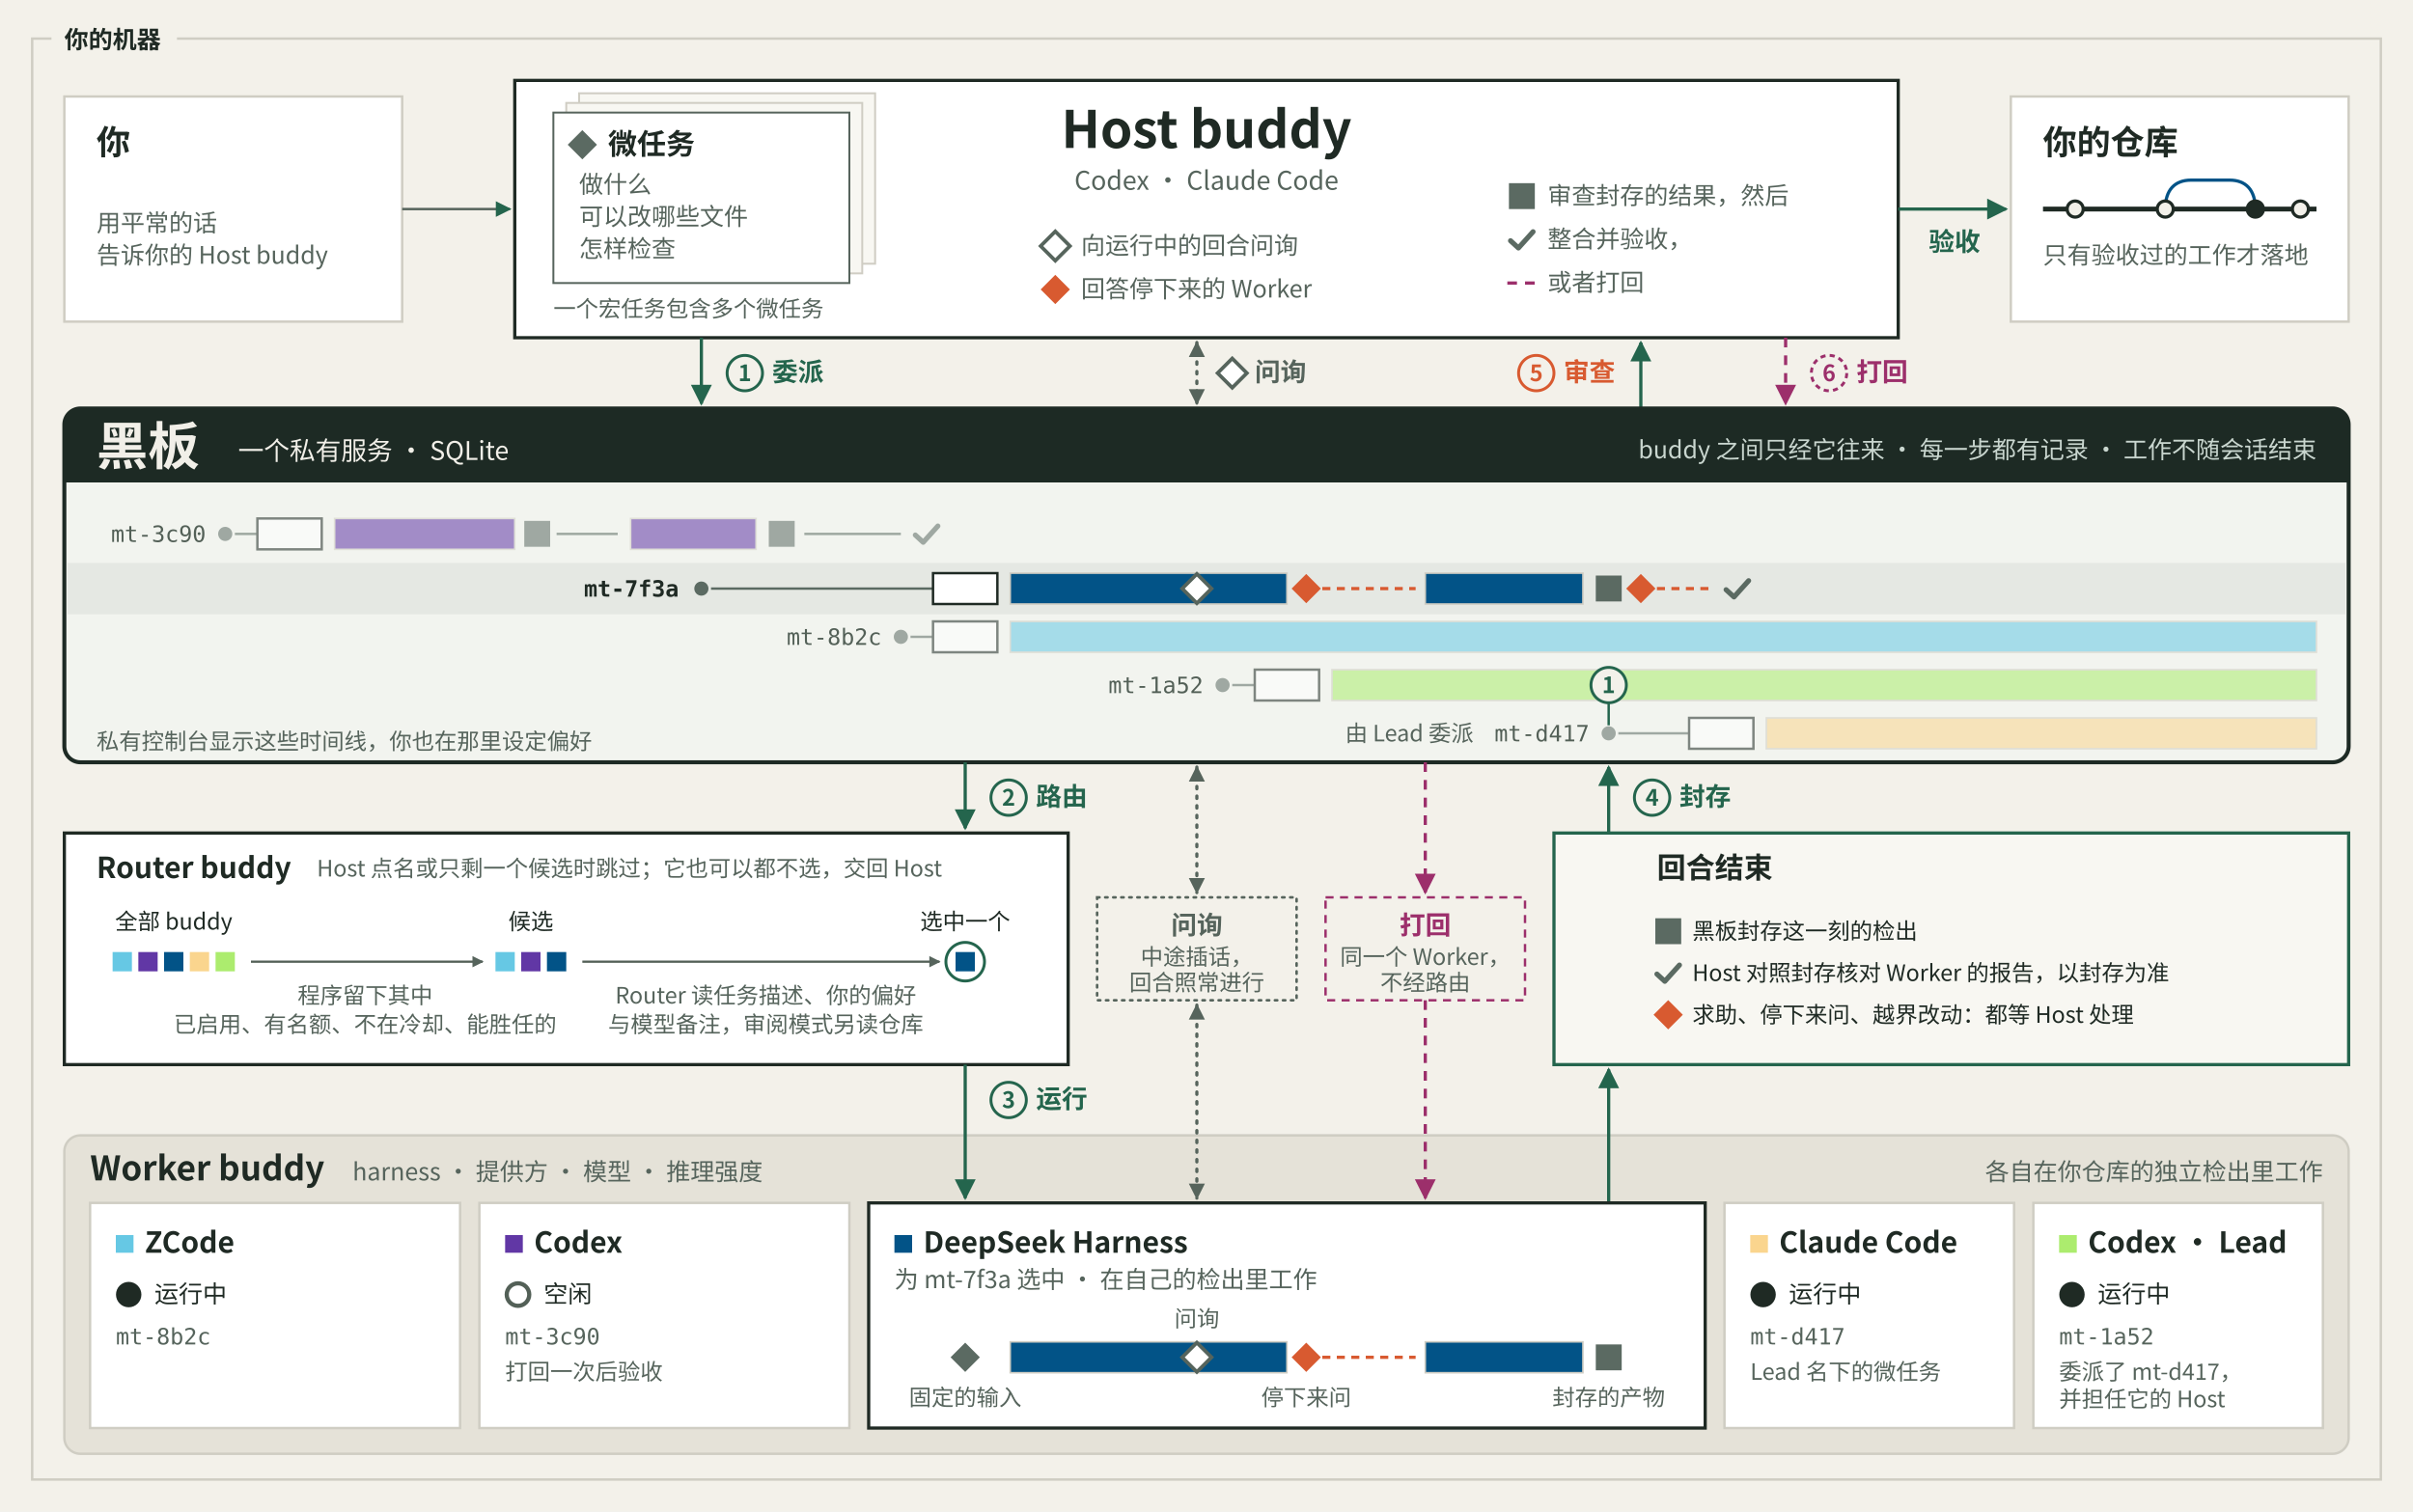
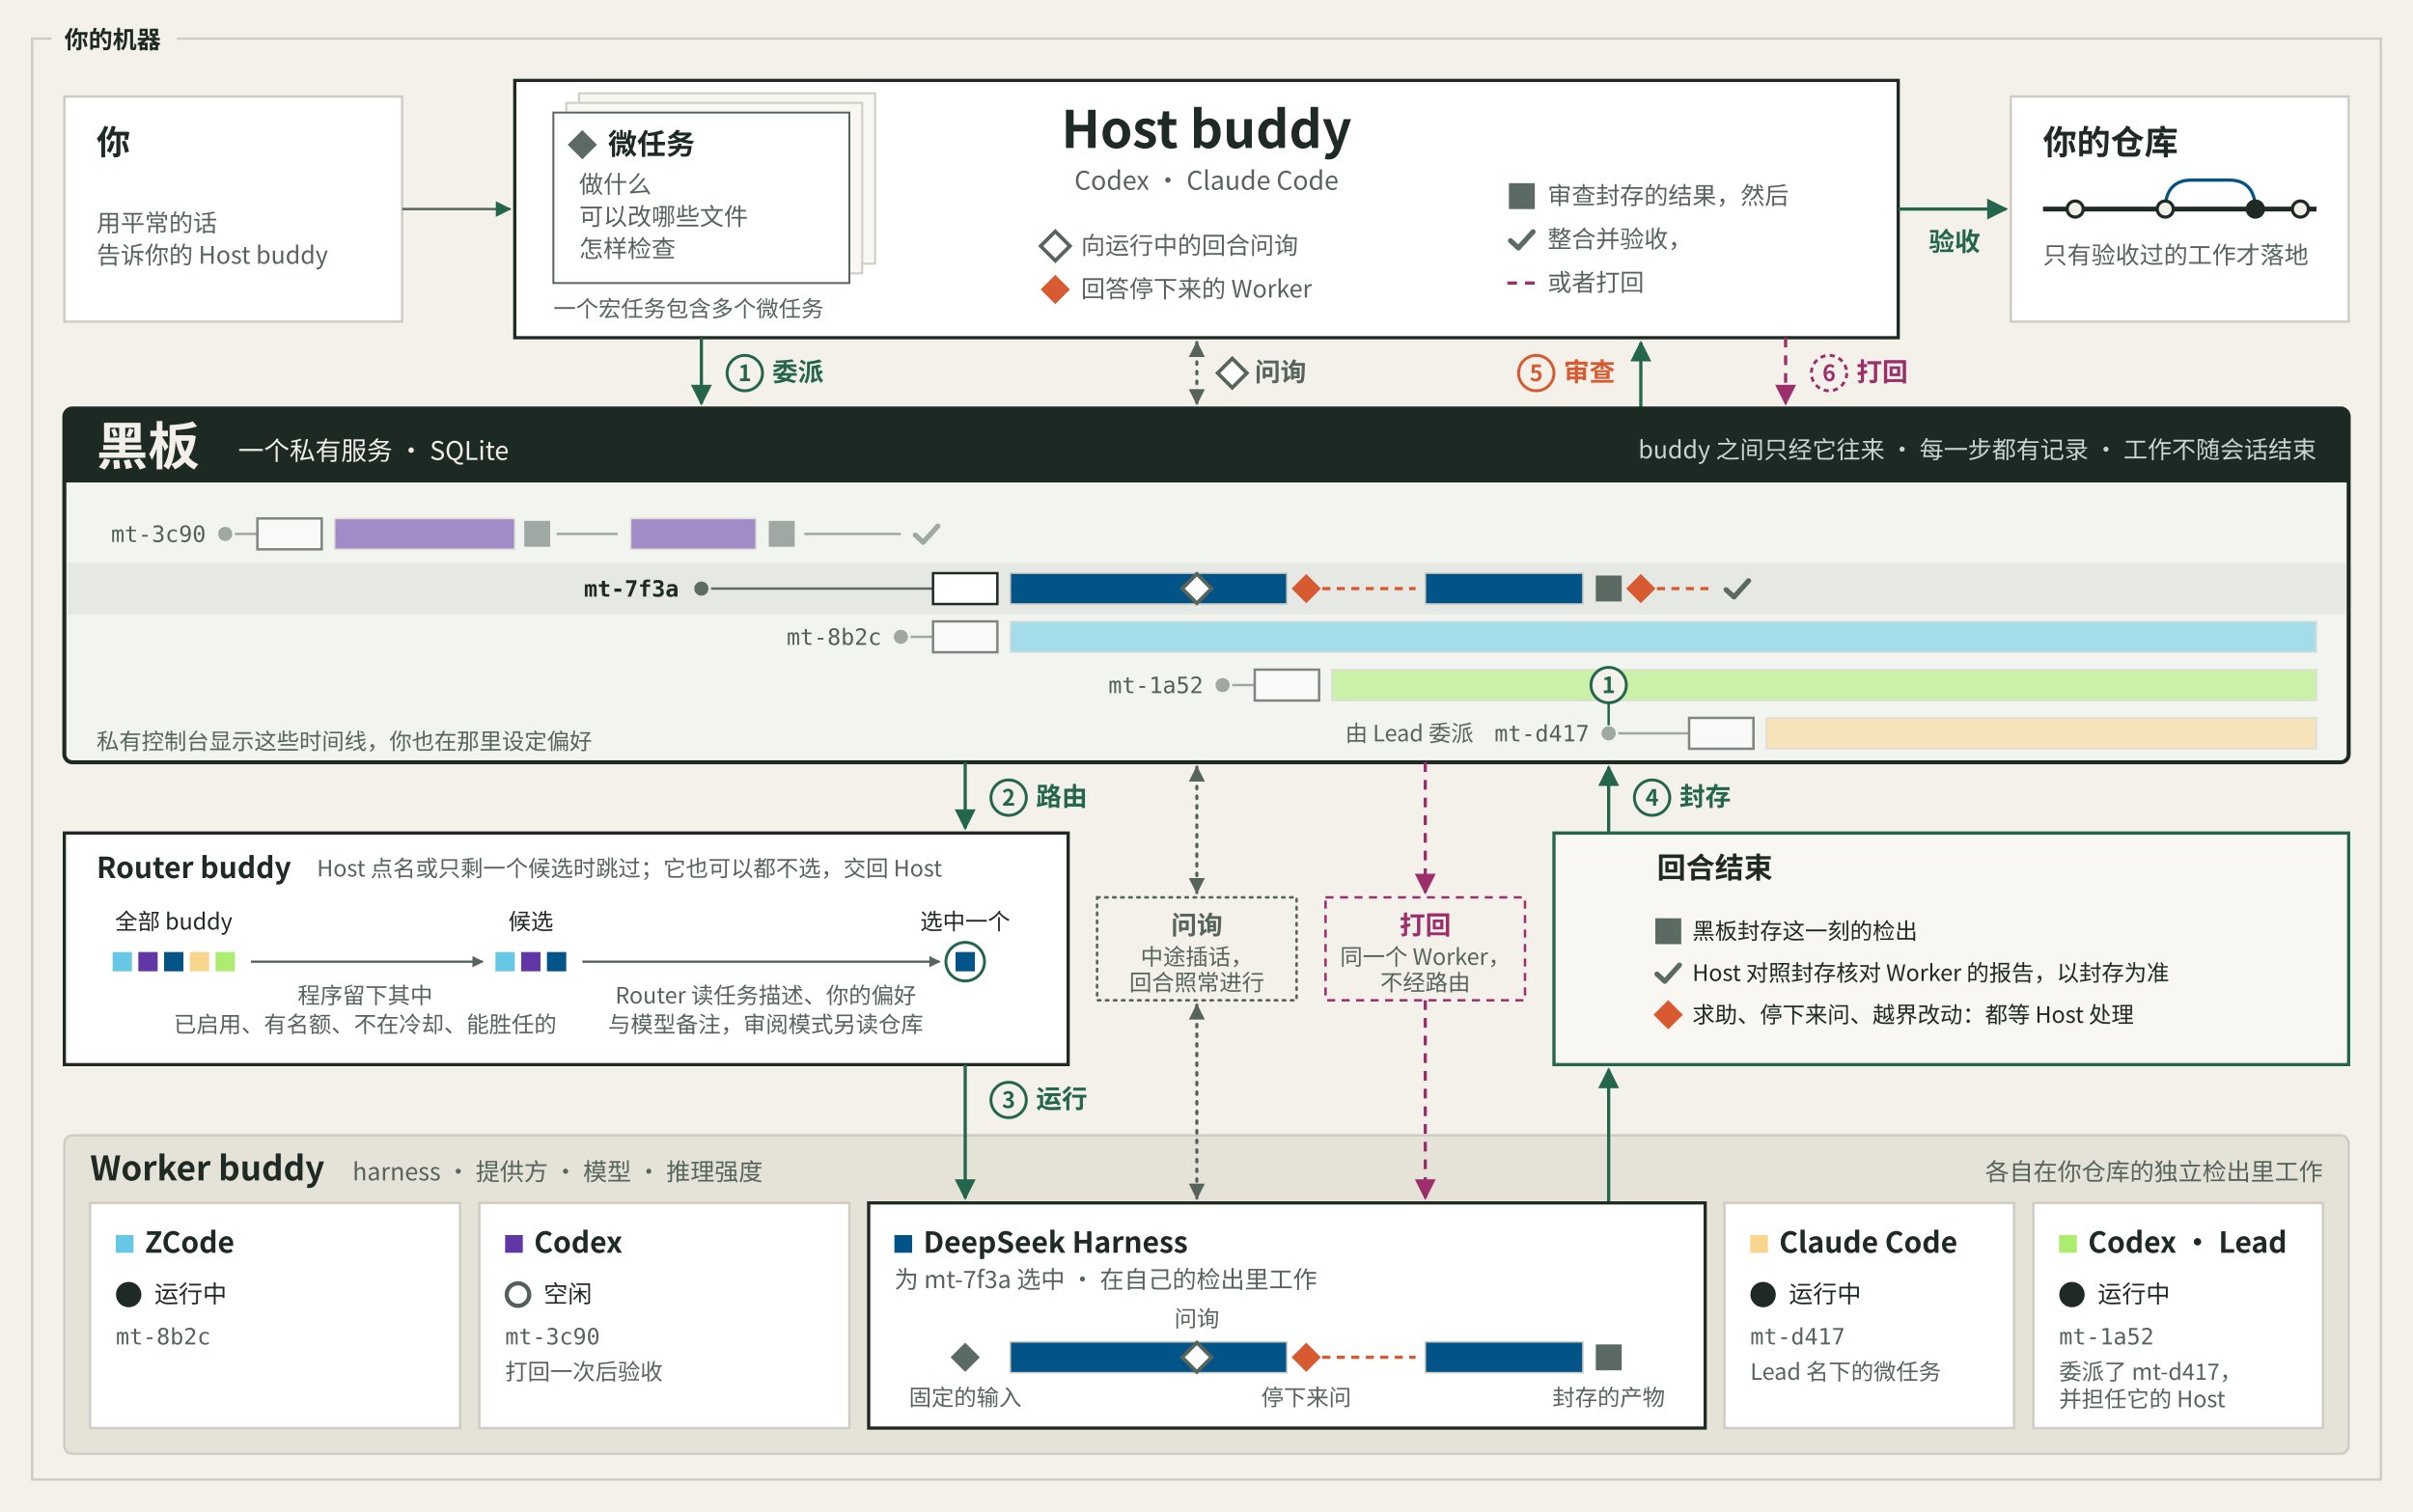
<svg xmlns="http://www.w3.org/2000/svg" viewBox="0 0 1500 940" width="1500" height="940" role="img" aria-label="hey-my-buddy 怎样工作">
  <defs>
    <marker id="tip" viewBox="0 0 10 10" refX="9" refY="5" markerWidth="6.5" markerHeight="6.5" orient="auto-start-reverse">
      <path d="M0 0 L10 5 L0 10 Z" fill="#24654d" />
    </marker>
    <marker id="tip-send" viewBox="0 0 10 10" refX="9" refY="5" markerWidth="6.5" markerHeight="6.5" orient="auto-start-reverse">
      <path d="M0 0 L10 5 L0 10 Z" fill="#9c2f6b" />
    </marker>
    <marker id="tip-ask" viewBox="0 0 10 10" refX="9" refY="5" markerWidth="5" markerHeight="5" orient="auto-start-reverse">
      <path d="M0 0 L10 5 L0 10 Z" fill="#56645c" />
    </marker>
  </defs>
  <rect x="0" y="0" width="1500" height="940" fill="#f3f1ea" stroke="none" stroke-width="1" />
  <g transform="translate(0,-24)">
    <rect x="20" y="48" width="1460" height="896" fill="none" stroke="#cfcdc3" stroke-width="1.5" />
    <rect x="32" y="40" width="78" height="16" fill="#f3f1ea" stroke="none" stroke-width="1" />
    <text x="40" y="54" font-family="-apple-system, BlinkMacSystemFont, 'Segoe UI', 'PingFang SC', 'Hiragino Sans GB', 'Noto Sans CJK SC', 'Microsoft YaHei', 'Noto Sans', Helvetica, Arial, sans-serif" font-size="15" font-weight="650" fill="#1f2a24" text-anchor="start">你的机器</text>
    <rect x="40" y="84" width="210" height="140" fill="#ffffff" stroke="#cfcdc3" stroke-width="1.5" />
    <text x="60" y="120" font-family="-apple-system, BlinkMacSystemFont, 'Segoe UI', 'PingFang SC', 'Hiragino Sans GB', 'Noto Sans CJK SC', 'Microsoft YaHei', 'Noto Sans', Helvetica, Arial, sans-serif" font-size="21" font-weight="700" fill="#1f2a24" text-anchor="start">你</text>
    <text x="60" y="168" font-family="-apple-system, BlinkMacSystemFont, 'Segoe UI', 'PingFang SC', 'Hiragino Sans GB', 'Noto Sans CJK SC', 'Microsoft YaHei', 'Noto Sans', Helvetica, Arial, sans-serif" font-size="15" font-weight="400" fill="#56645c" text-anchor="start">用平常的话</text>
    <text x="60" y="188" font-family="-apple-system, BlinkMacSystemFont, 'Segoe UI', 'PingFang SC', 'Hiragino Sans GB', 'Noto Sans CJK SC', 'Microsoft YaHei', 'Noto Sans', Helvetica, Arial, sans-serif" font-size="15" font-weight="400" fill="#56645c" text-anchor="start">告诉你的 Host buddy</text>
    <path d="M250 154 L317 154" fill="none" stroke="#56645c" stroke-width="1.5" marker-end="url(#tip)" />
    <rect x="320" y="74" width="860" height="160" fill="#ffffff" stroke="#1f2a24" stroke-width="2" />
    <rect x="360" y="82" width="184" height="106" fill="#f8f7f2" stroke="#cfcdc3" stroke-width="1.2" />
    <rect x="352" y="88" width="184" height="106" fill="#f8f7f2" stroke="#cfcdc3" stroke-width="1.2" />
    <rect x="344" y="94" width="184" height="106" fill="#ffffff" stroke="#56645c" stroke-width="1.2" />
    <path d="M362 104.9 L371.1 114 L362 123.1 L352.9 114 Z" fill="#5b6a62" />
    <text x="378" y="120" font-family="-apple-system, BlinkMacSystemFont, 'Segoe UI', 'PingFang SC', 'Hiragino Sans GB', 'Noto Sans CJK SC', 'Microsoft YaHei', 'Noto Sans', Helvetica, Arial, sans-serif" font-size="18" font-weight="650" fill="#1f2a24" text-anchor="start">微任务</text>
    <text x="360" y="144" font-family="-apple-system, BlinkMacSystemFont, 'Segoe UI', 'PingFang SC', 'Hiragino Sans GB', 'Noto Sans CJK SC', 'Microsoft YaHei', 'Noto Sans', Helvetica, Arial, sans-serif" font-size="15" font-weight="400" fill="#56645c" text-anchor="start">做什么</text>
    <text x="360" y="164" font-family="-apple-system, BlinkMacSystemFont, 'Segoe UI', 'PingFang SC', 'Hiragino Sans GB', 'Noto Sans CJK SC', 'Microsoft YaHei', 'Noto Sans', Helvetica, Arial, sans-serif" font-size="15" font-weight="400" fill="#56645c" text-anchor="start">可以改哪些文件</text>
    <text x="360" y="184" font-family="-apple-system, BlinkMacSystemFont, 'Segoe UI', 'PingFang SC', 'Hiragino Sans GB', 'Noto Sans CJK SC', 'Microsoft YaHei', 'Noto Sans', Helvetica, Arial, sans-serif" font-size="15" font-weight="400" fill="#56645c" text-anchor="start">怎样检查</text>
    <text x="344" y="221" font-family="-apple-system, BlinkMacSystemFont, 'Segoe UI', 'PingFang SC', 'Hiragino Sans GB', 'Noto Sans CJK SC', 'Microsoft YaHei', 'Noto Sans', Helvetica, Arial, sans-serif" font-size="14" font-weight="400" fill="#56645c" text-anchor="start">一个宏任务包含多个微任务</text>
    <text x="750.0" y="116" font-family="-apple-system, BlinkMacSystemFont, 'Segoe UI', 'PingFang SC', 'Hiragino Sans GB', 'Noto Sans CJK SC', 'Microsoft YaHei', 'Noto Sans', Helvetica, Arial, sans-serif" font-size="32" font-weight="700" fill="#1f2a24" text-anchor="middle">Host buddy</text>
    <text x="750.0" y="142" font-family="-apple-system, BlinkMacSystemFont, 'Segoe UI', 'PingFang SC', 'Hiragino Sans GB', 'Noto Sans CJK SC', 'Microsoft YaHei', 'Noto Sans', Helvetica, Arial, sans-serif" font-size="16" font-weight="400" fill="#56645c" text-anchor="middle">Codex · Claude Code</text>
    <path d="M656 167.9 L665.1 177 L656 186.1 L646.9 177 Z" fill="#ffffff" stroke="#56645c" stroke-width="2.27" />
    <text x="672" y="182" font-family="-apple-system, BlinkMacSystemFont, 'Segoe UI', 'PingFang SC', 'Hiragino Sans GB', 'Noto Sans CJK SC', 'Microsoft YaHei', 'Noto Sans', Helvetica, Arial, sans-serif" font-size="15" font-weight="400" fill="#56645c" text-anchor="start">向运行中的回合问询</text>
    <path d="M656 194.9 L665.1 204 L656 213.1 L646.9 204 Z" fill="#d85a30" />
    <text x="672" y="209" font-family="-apple-system, BlinkMacSystemFont, 'Segoe UI', 'PingFang SC', 'Hiragino Sans GB', 'Noto Sans CJK SC', 'Microsoft YaHei', 'Noto Sans', Helvetica, Arial, sans-serif" font-size="15" font-weight="400" fill="#56645c" text-anchor="start">回答停下来的 Worker</text>
    <rect x="938.0" y="137.9" width="16.1" height="16.1" fill="#5b6a62" stroke="none" stroke-width="1" />
    <text x="962" y="151" font-family="-apple-system, BlinkMacSystemFont, 'Segoe UI', 'PingFang SC', 'Hiragino Sans GB', 'Noto Sans CJK SC', 'Microsoft YaHei', 'Noto Sans', Helvetica, Arial, sans-serif" font-size="15" font-weight="400" fill="#56645c" text-anchor="start">审查封存的结果，然后</text>
    <path d="M939.0 173.7 L943.9 178.2 L953.0 168.1" fill="none" stroke="#5b6a62" stroke-width="3.15" stroke-linecap="round" stroke-linejoin="round" />
    <text x="962" y="178" font-family="-apple-system, BlinkMacSystemFont, 'Segoe UI', 'PingFang SC', 'Hiragino Sans GB', 'Noto Sans CJK SC', 'Microsoft YaHei', 'Noto Sans', Helvetica, Arial, sans-serif" font-size="15" font-weight="400" fill="#56645c" text-anchor="start">整合并验收，</text>
    <path d="M937 200 L955 200" stroke="#9c2f6b" stroke-width="2" stroke-dasharray="6 5" />
    <text x="962" y="205" font-family="-apple-system, BlinkMacSystemFont, 'Segoe UI', 'PingFang SC', 'Hiragino Sans GB', 'Noto Sans CJK SC', 'Microsoft YaHei', 'Noto Sans', Helvetica, Arial, sans-serif" font-size="15" font-weight="400" fill="#56645c" text-anchor="start">或者打回</text>
    <path d="M1180 154 L1247 154" fill="none" stroke="#24654d" stroke-width="2" marker-end="url(#tip)" />
    <text x="1215" y="180" font-family="-apple-system, BlinkMacSystemFont, 'Segoe UI', 'PingFang SC', 'Hiragino Sans GB', 'Noto Sans CJK SC', 'Microsoft YaHei', 'Noto Sans', Helvetica, Arial, sans-serif" font-size="16" font-weight="650" fill="#24654d" text-anchor="middle">验收</text>
    <rect x="1250" y="84" width="210" height="140" fill="#ffffff" stroke="#cfcdc3" stroke-width="1.5" />
    <text x="1270" y="120" font-family="-apple-system, BlinkMacSystemFont, 'Segoe UI', 'PingFang SC', 'Hiragino Sans GB', 'Noto Sans CJK SC', 'Microsoft YaHei', 'Noto Sans', Helvetica, Arial, sans-serif" font-size="21" font-weight="700" fill="#1f2a24" text-anchor="start">你的仓库</text>
    <path d="M1270 154 L1440 154" stroke="#1f2a24" stroke-width="3" />
    <path d="M1346 154 C1346 142 1352 136 1362 136 L1386 136 C1396 136 1402 142 1402 154" fill="none" stroke="#025387" stroke-width="2" />
    <circle cx="1290" cy="154" r="5" fill="#f3f1ea" stroke="#1f2a24" stroke-width="2" />
    <circle cx="1346" cy="154" r="5" fill="#f3f1ea" stroke="#1f2a24" stroke-width="2" />
    <circle cx="1430" cy="154" r="5" fill="#f3f1ea" stroke="#1f2a24" stroke-width="2" />
    <circle cx="1402" cy="154" r="6" fill="#1f2a24" />
    <text x="1270" y="188" font-family="-apple-system, BlinkMacSystemFont, 'Segoe UI', 'PingFang SC', 'Hiragino Sans GB', 'Noto Sans CJK SC', 'Microsoft YaHei', 'Noto Sans', Helvetica, Arial, sans-serif" font-size="15" font-weight="400" fill="#56645c" text-anchor="start">只有验收过的工作才落地</text>
    <path d="M436 234 L436 275" fill="none" stroke="#24654d" stroke-width="2" marker-end="url(#tip)" />
    <circle cx="463" cy="256" r="11" fill="#f3f1ea" stroke="#24654d" stroke-width="1.8" />
    <text x="463" y="261" font-family="-apple-system, BlinkMacSystemFont, 'Segoe UI', 'PingFang SC', 'Hiragino Sans GB', 'Noto Sans CJK SC', 'Microsoft YaHei', 'Noto Sans', Helvetica, Arial, sans-serif" font-size="14" font-weight="700" fill="#24654d" text-anchor="middle">1</text>
    <text x="480" y="261" font-family="-apple-system, BlinkMacSystemFont, 'Segoe UI', 'PingFang SC', 'Hiragino Sans GB', 'Noto Sans CJK SC', 'Microsoft YaHei', 'Noto Sans', Helvetica, Arial, sans-serif" font-size="16" font-weight="650" fill="#24654d" text-anchor="start">委派</text>
    <path d="M1020 278 L1020 237" fill="none" stroke="#24654d" stroke-width="2" marker-end="url(#tip)" />
    <circle cx="955" cy="256" r="11" fill="#f3f1ea" stroke="#d85a30" stroke-width="1.8" />
    <text x="955" y="261" font-family="-apple-system, BlinkMacSystemFont, 'Segoe UI', 'PingFang SC', 'Hiragino Sans GB', 'Noto Sans CJK SC', 'Microsoft YaHei', 'Noto Sans', Helvetica, Arial, sans-serif" font-size="14" font-weight="700" fill="#d85a30" text-anchor="middle">5</text>
    <text x="1004" y="261" font-family="-apple-system, BlinkMacSystemFont, 'Segoe UI', 'PingFang SC', 'Hiragino Sans GB', 'Noto Sans CJK SC', 'Microsoft YaHei', 'Noto Sans', Helvetica, Arial, sans-serif" font-size="16" font-weight="650" fill="#d85a30" text-anchor="end">审查</text>
    <path d="M1110 234 L1110 275" fill="none" stroke="#9c2f6b" stroke-width="2" stroke-dasharray="6 5" marker-end="url(#tip-send)" />
    <circle cx="1137" cy="256" r="11" fill="#f3f1ea" stroke="#9c2f6b" stroke-width="1.8" stroke-dasharray="3.2 2.6" />
    <text x="1137" y="261" font-family="-apple-system, BlinkMacSystemFont, 'Segoe UI', 'PingFang SC', 'Hiragino Sans GB', 'Noto Sans CJK SC', 'Microsoft YaHei', 'Noto Sans', Helvetica, Arial, sans-serif" font-size="14" font-weight="700" fill="#9c2f6b" text-anchor="middle">6</text>
    <text x="1154" y="261" font-family="-apple-system, BlinkMacSystemFont, 'Segoe UI', 'PingFang SC', 'Hiragino Sans GB', 'Noto Sans CJK SC', 'Microsoft YaHei', 'Noto Sans', Helvetica, Arial, sans-serif" font-size="16" font-weight="650" fill="#9c2f6b" text-anchor="start">打回</text>
    <path d="M744 237 L744 275" fill="none" stroke="#56645c" stroke-width="2" stroke-dasharray="1.5 4.5" stroke-linecap="round" marker-start="url(#tip-ask)" marker-end="url(#tip-ask)" />
    <path d="M766 246.9 L775.1 256 L766 265.1 L756.9 256 Z" fill="#ffffff" stroke="#56645c" stroke-width="2.27" />
    <text x="780" y="261" font-family="-apple-system, BlinkMacSystemFont, 'Segoe UI', 'PingFang SC', 'Hiragino Sans GB', 'Noto Sans CJK SC', 'Microsoft YaHei', 'Noto Sans', Helvetica, Arial, sans-serif" font-size="16" font-weight="650" fill="#56645c" text-anchor="start">问询</text>
-     <rect x="40" y="278" width="1420" height="220" rx="10" fill="#f2f4ef" stroke="#1d2a24" stroke-width="2.5" />
-     <path d="M50 278 H1450 A10 10 0 0 1 1460 288 V324 H40 V288 A10 10 0 0 1 50 278 Z" fill="#1d2a24" />
+     <rect x="40" y="278" width="1420" height="220" rx="5" fill="#f2f4ef" stroke="#1d2a24" stroke-width="2.5" />
+     <path d="M45 278 H1455 A5 5 0 0 1 1460 283 V324 H40 V283 A5 5 0 0 1 45 278 Z" fill="#1d2a24" />
    <text x="60" y="313" font-family="-apple-system, BlinkMacSystemFont, 'Segoe UI', 'PingFang SC', 'Hiragino Sans GB', 'Noto Sans CJK SC', 'Microsoft YaHei', 'Noto Sans', Helvetica, Arial, sans-serif" font-size="32" font-weight="700" fill="#f1efe8" text-anchor="start">黑板</text>
    <text x="148" y="310" font-family="-apple-system, BlinkMacSystemFont, 'Segoe UI', 'PingFang SC', 'Hiragino Sans GB', 'Noto Sans CJK SC', 'Microsoft YaHei', 'Noto Sans', Helvetica, Arial, sans-serif" font-size="16" font-weight="400" fill="#f1efe8" text-anchor="start">一个私有服务 · SQLite</text>
    <text x="1440" y="309" font-family="-apple-system, BlinkMacSystemFont, 'Segoe UI', 'PingFang SC', 'Hiragino Sans GB', 'Noto Sans CJK SC', 'Microsoft YaHei', 'Noto Sans', Helvetica, Arial, sans-serif" font-size="15" font-weight="400" fill="#c9d6cf" text-anchor="end">buddy 之间只经它往来 · 每一步都有记录 · 工作不随会话结束</text>
    <rect x="42" y="374" width="1416" height="32" fill="#e5e8e3" stroke="none" stroke-width="1" />
    <text x="422" y="395" font-family="ui-monospace, SFMono-Regular, Menlo, Consolas, monospace" font-size="14" font-weight="700" fill="#1f2a24" text-anchor="end">mt-7f3a</text>
    <circle cx="436" cy="390" r="4.4" fill="#5b6a62" />
    <path d="M442 390 L580 390" stroke="#5b6a62" stroke-width="1.5" />
    <rect x="580" y="380.4" width="40" height="19.2" fill="#ffffff" stroke="#1f2a24" stroke-width="1.5" />
    <rect x="628" y="380.4" width="172" height="19.2" fill="#025387" stroke="#cfcdc3" stroke-width="1" />
    <path d="M744 380.9 L753.1 390 L744 399.1 L734.9 390 Z" fill="#ffffff" stroke="#56645c" stroke-width="2.27" />
    <path d="M812 380.9 L821.1 390 L812 399.1 L802.9 390 Z" fill="#d85a30" />
    <path d="M822 390 L880 390" stroke="#d85a30" stroke-width="2" stroke-dasharray="5 4" />
    <rect x="886" y="380.4" width="98" height="19.2" fill="#025387" stroke="#cfcdc3" stroke-width="1" />
    <rect x="992.0" y="381.9" width="16.1" height="16.1" fill="#5b6a62" stroke="none" stroke-width="1" />
    <path d="M1020 380.9 L1029.1 390 L1020 399.1 L1010.9 390 Z" fill="#d85a30" />
    <path d="M1030 390 L1066 390" stroke="#d85a30" stroke-width="2" stroke-dasharray="5 4" />
    <path d="M1073.0 390.7 L1077.9 395.2 L1087.0 385.1" fill="none" stroke="#5b6a62" stroke-width="3.15" stroke-linecap="round" stroke-linejoin="round" />
    <text x="128" y="361" font-family="ui-monospace, SFMono-Regular, Menlo, Consolas, monospace" font-size="14" font-weight="400" fill="#536057" text-anchor="end">mt-3c90</text>
    <text x="548" y="425" font-family="ui-monospace, SFMono-Regular, Menlo, Consolas, monospace" font-size="14" font-weight="400" fill="#536057" text-anchor="end">mt-8b2c</text>
    <text x="748" y="455" font-family="ui-monospace, SFMono-Regular, Menlo, Consolas, monospace" font-size="14" font-weight="400" fill="#536057" text-anchor="end">mt-1a52</text>
    <text x="988" y="485" font-family="ui-monospace, SFMono-Regular, Menlo, Consolas, monospace" font-size="14" font-weight="400" fill="#536057" text-anchor="end">mt-d417</text>
    <g opacity="0.55">
      <circle cx="140" cy="356" r="4.4" fill="#5b6a62" />
      <path d="M146 356 L160 356" stroke="#5b6a62" stroke-width="1.5" />
      <rect x="160" y="346.4" width="40" height="19.2" fill="#ffffff" stroke="#1f2a24" stroke-width="1.5" />
      <rect x="208" y="346.4" width="112" height="19.2" fill="#6137a5" stroke="#cfcdc3" stroke-width="1" />
      <rect x="325.9" y="347.9" width="16.1" height="16.1" fill="#5b6a62" stroke="none" stroke-width="1" />
      <path d="M346 356 L384 356" stroke="#5b6a62" stroke-width="1.5" />
      <rect x="392" y="346.4" width="78" height="19.2" fill="#6137a5" stroke="#cfcdc3" stroke-width="1" />
      <rect x="477.9" y="347.9" width="16.1" height="16.1" fill="#5b6a62" stroke="none" stroke-width="1" />
      <path d="M500 356 L560 356" stroke="#5b6a62" stroke-width="1.5" />
      <path d="M569.0 356.7 L573.9 361.2 L583.0 351.1" fill="none" stroke="#5b6a62" stroke-width="3.15" stroke-linecap="round" stroke-linejoin="round" />
      <circle cx="560" cy="420" r="4.4" fill="#5b6a62" />
      <path d="M566 420 L580 420" stroke="#5b6a62" stroke-width="1.5" />
      <rect x="580" y="410.4" width="40" height="19.2" fill="#ffffff" stroke="#1f2a24" stroke-width="1.5" />
      <rect x="628" y="410.4" width="812" height="19.2" fill="#66c8e4" stroke="#cfcdc3" stroke-width="1" />
      <circle cx="760" cy="450" r="4.4" fill="#5b6a62" />
      <path d="M766 450 L780 450" stroke="#5b6a62" stroke-width="1.5" />
      <rect x="780" y="440.4" width="40" height="19.2" fill="#ffffff" stroke="#1f2a24" stroke-width="1.5" />
      <rect x="828" y="440.4" width="612" height="19.2" fill="#acec6e" stroke="#cfcdc3" stroke-width="1" />
      <circle cx="1000" cy="480" r="4.4" fill="#5b6a62" />
      <path d="M1006 480 L1050 480" stroke="#5b6a62" stroke-width="1.5" />
      <rect x="1050" y="470.4" width="40" height="19.2" fill="#ffffff" stroke="#1f2a24" stroke-width="1.5" />
      <rect x="1098" y="470.4" width="342" height="19.2" fill="#fad58e" stroke="#cfcdc3" stroke-width="1" />
    </g>
    <circle cx="1000" cy="450" r="11" fill="#f3f1ea" stroke="#24654d" stroke-width="1.8" />
    <text x="1000" y="455" font-family="-apple-system, BlinkMacSystemFont, 'Segoe UI', 'PingFang SC', 'Hiragino Sans GB', 'Noto Sans CJK SC', 'Microsoft YaHei', 'Noto Sans', Helvetica, Arial, sans-serif" font-size="14" font-weight="700" fill="#24654d" text-anchor="middle">1</text>
    <path d="M1000 461 L1000 475" stroke="#24654d" stroke-width="1.5" />
    <text x="916" y="485" font-family="-apple-system, BlinkMacSystemFont, 'Segoe UI', 'PingFang SC', 'Hiragino Sans GB', 'Noto Sans CJK SC', 'Microsoft YaHei', 'Noto Sans', Helvetica, Arial, sans-serif" font-size="14" font-weight="400" fill="#56645c" text-anchor="end">由 Lead 委派</text>
    <text x="60" y="490" font-family="-apple-system, BlinkMacSystemFont, 'Segoe UI', 'PingFang SC', 'Hiragino Sans GB', 'Noto Sans CJK SC', 'Microsoft YaHei', 'Noto Sans', Helvetica, Arial, sans-serif" font-size="14" font-weight="400" fill="#56645c" text-anchor="start">私有控制台显示这些时间线，你也在那里设定偏好</text>
-     <rect x="40" y="730" width="1420" height="198" rx="10" fill="#e5e2d8" stroke="#cfcdc3" stroke-width="1.5" />
+     <rect x="40" y="730" width="1420" height="198" rx="5" fill="#e5e2d8" stroke="#cfcdc3" stroke-width="1.5" />
    <path d="M600 498 L600 539" fill="none" stroke="#24654d" stroke-width="2" marker-end="url(#tip)" />
    <circle cx="627" cy="520" r="11" fill="#f3f1ea" stroke="#24654d" stroke-width="1.8" />
    <text x="627" y="525" font-family="-apple-system, BlinkMacSystemFont, 'Segoe UI', 'PingFang SC', 'Hiragino Sans GB', 'Noto Sans CJK SC', 'Microsoft YaHei', 'Noto Sans', Helvetica, Arial, sans-serif" font-size="14" font-weight="700" fill="#24654d" text-anchor="middle">2</text>
    <text x="644" y="525" font-family="-apple-system, BlinkMacSystemFont, 'Segoe UI', 'PingFang SC', 'Hiragino Sans GB', 'Noto Sans CJK SC', 'Microsoft YaHei', 'Noto Sans', Helvetica, Arial, sans-serif" font-size="16" font-weight="650" fill="#24654d" text-anchor="start">路由</text>
    <rect x="40" y="542" width="624" height="144" fill="#ffffff" stroke="#1f2a24" stroke-width="2" />
    <text x="60" y="570" font-family="-apple-system, BlinkMacSystemFont, 'Segoe UI', 'PingFang SC', 'Hiragino Sans GB', 'Noto Sans CJK SC', 'Microsoft YaHei', 'Noto Sans', Helvetica, Arial, sans-serif" font-size="18" font-weight="650" fill="#1f2a24" text-anchor="start">Router buddy</text>
    <text x="196.96" y="569" font-family="-apple-system, BlinkMacSystemFont, 'Segoe UI', 'PingFang SC', 'Hiragino Sans GB', 'Noto Sans CJK SC', 'Microsoft YaHei', 'Noto Sans', Helvetica, Arial, sans-serif" font-size="14" font-weight="400" fill="#56645c" text-anchor="start">Host 点名或只剩一个候选时跳过；它也可以都不选，交回 Host</text>
    <text x="108" y="602" font-family="-apple-system, BlinkMacSystemFont, 'Segoe UI', 'PingFang SC', 'Hiragino Sans GB', 'Noto Sans CJK SC', 'Microsoft YaHei', 'Noto Sans', Helvetica, Arial, sans-serif" font-size="14" font-weight="400" fill="#1f2a24" text-anchor="middle">全部 buddy</text>
    <rect x="70" y="616" width="12" height="12" fill="#66c8e4" stroke="none" stroke-width="1" />
    <rect x="86" y="616" width="12" height="12" fill="#6137a5" stroke="none" stroke-width="1" />
    <rect x="102" y="616" width="12" height="12" fill="#025387" stroke="none" stroke-width="1" />
    <rect x="118" y="616" width="12" height="12" fill="#fad58e" stroke="none" stroke-width="1" />
    <rect x="134" y="616" width="12" height="12" fill="#acec6e" stroke="none" stroke-width="1" />
    <path d="M156 622 L300 622" fill="none" stroke="#536057" stroke-width="1.4" marker-end="url(#tip-ask)" />
    <text x="227" y="648" font-family="-apple-system, BlinkMacSystemFont, 'Segoe UI', 'PingFang SC', 'Hiragino Sans GB', 'Noto Sans CJK SC', 'Microsoft YaHei', 'Noto Sans', Helvetica, Arial, sans-serif" font-size="14" font-weight="400" fill="#56645c" text-anchor="middle">程序留下其中</text>
    <text x="227" y="666" font-family="-apple-system, BlinkMacSystemFont, 'Segoe UI', 'PingFang SC', 'Hiragino Sans GB', 'Noto Sans CJK SC', 'Microsoft YaHei', 'Noto Sans', Helvetica, Arial, sans-serif" font-size="14" font-weight="400" fill="#56645c" text-anchor="middle">已启用、有名额、不在冷却、能胜任的</text>
    <text x="330" y="602" font-family="-apple-system, BlinkMacSystemFont, 'Segoe UI', 'PingFang SC', 'Hiragino Sans GB', 'Noto Sans CJK SC', 'Microsoft YaHei', 'Noto Sans', Helvetica, Arial, sans-serif" font-size="14" font-weight="400" fill="#1f2a24" text-anchor="middle">候选</text>
    <rect x="308" y="616" width="12" height="12" fill="#66c8e4" stroke="none" stroke-width="1" />
    <rect x="324" y="616" width="12" height="12" fill="#6137a5" stroke="none" stroke-width="1" />
    <rect x="340" y="616" width="12" height="12" fill="#025387" stroke="none" stroke-width="1" />
    <path d="M362 622 L584 622" fill="none" stroke="#536057" stroke-width="1.4" marker-end="url(#tip-ask)" />
    <text x="476" y="648" font-family="-apple-system, BlinkMacSystemFont, 'Segoe UI', 'PingFang SC', 'Hiragino Sans GB', 'Noto Sans CJK SC', 'Microsoft YaHei', 'Noto Sans', Helvetica, Arial, sans-serif" font-size="14" font-weight="400" fill="#56645c" text-anchor="middle">Router 读任务描述、你的偏好</text>
    <text x="476" y="666" font-family="-apple-system, BlinkMacSystemFont, 'Segoe UI', 'PingFang SC', 'Hiragino Sans GB', 'Noto Sans CJK SC', 'Microsoft YaHei', 'Noto Sans', Helvetica, Arial, sans-serif" font-size="14" font-weight="400" fill="#56645c" text-anchor="middle">与模型备注，审阅模式另读仓库</text>
    <rect x="594" y="616" width="12" height="12" fill="#025387" stroke="none" stroke-width="1" />
    <circle cx="600" cy="622" r="12" fill="none" stroke="#24654d" stroke-width="1.8" />
    <text x="600" y="602" font-family="-apple-system, BlinkMacSystemFont, 'Segoe UI', 'PingFang SC', 'Hiragino Sans GB', 'Noto Sans CJK SC', 'Microsoft YaHei', 'Noto Sans', Helvetica, Arial, sans-serif" font-size="14" font-weight="400" fill="#1f2a24" text-anchor="middle">选中一个</text>
    <path d="M600 686 L600 769" fill="none" stroke="#24654d" stroke-width="2" marker-end="url(#tip)" />
    <circle cx="627" cy="708" r="11" fill="#f3f1ea" stroke="#24654d" stroke-width="1.8" />
    <text x="627" y="713" font-family="-apple-system, BlinkMacSystemFont, 'Segoe UI', 'PingFang SC', 'Hiragino Sans GB', 'Noto Sans CJK SC', 'Microsoft YaHei', 'Noto Sans', Helvetica, Arial, sans-serif" font-size="14" font-weight="700" fill="#24654d" text-anchor="middle">3</text>
    <text x="644" y="713" font-family="-apple-system, BlinkMacSystemFont, 'Segoe UI', 'PingFang SC', 'Hiragino Sans GB', 'Noto Sans CJK SC', 'Microsoft YaHei', 'Noto Sans', Helvetica, Arial, sans-serif" font-size="16" font-weight="650" fill="#24654d" text-anchor="start">运行</text>
    <path d="M744 501 L744 579" fill="none" stroke="#56645c" stroke-width="2" stroke-dasharray="1.5 4.5" stroke-linecap="round" marker-start="url(#tip-ask)" marker-end="url(#tip-ask)" />
    <rect x="682" y="582" width="124" height="64" fill="#f3f1ea" stroke="#56645c" stroke-width="1.6" stroke-dasharray="1.5 3.5" stroke-linecap="round" />
    <text x="744" y="605" font-family="-apple-system, BlinkMacSystemFont, 'Segoe UI', 'PingFang SC', 'Hiragino Sans GB', 'Noto Sans CJK SC', 'Microsoft YaHei', 'Noto Sans', Helvetica, Arial, sans-serif" font-size="16" font-weight="650" fill="#56645c" text-anchor="middle">问询</text>
    <text x="744" y="624" font-family="-apple-system, BlinkMacSystemFont, 'Segoe UI', 'PingFang SC', 'Hiragino Sans GB', 'Noto Sans CJK SC', 'Microsoft YaHei', 'Noto Sans', Helvetica, Arial, sans-serif" font-size="14" font-weight="400" fill="#56645c" text-anchor="middle">中途插话，</text>
    <text x="744" y="640" font-family="-apple-system, BlinkMacSystemFont, 'Segoe UI', 'PingFang SC', 'Hiragino Sans GB', 'Noto Sans CJK SC', 'Microsoft YaHei', 'Noto Sans', Helvetica, Arial, sans-serif" font-size="14" font-weight="400" fill="#56645c" text-anchor="middle">回合照常进行</text>
    <path d="M744 649 L744 769" fill="none" stroke="#56645c" stroke-width="2" stroke-dasharray="1.5 4.5" stroke-linecap="round" marker-start="url(#tip-ask)" marker-end="url(#tip-ask)" />
    <path d="M886 498 L886 579" fill="none" stroke="#9c2f6b" stroke-width="2" stroke-dasharray="6 5" marker-end="url(#tip-send)" />
    <rect x="824" y="582" width="124" height="64" fill="#f3f1ea" stroke="#9c2f6b" stroke-width="1.5" stroke-dasharray="5 4" />
    <text x="886" y="605" font-family="-apple-system, BlinkMacSystemFont, 'Segoe UI', 'PingFang SC', 'Hiragino Sans GB', 'Noto Sans CJK SC', 'Microsoft YaHei', 'Noto Sans', Helvetica, Arial, sans-serif" font-size="16" font-weight="650" fill="#9c2f6b" text-anchor="middle">打回</text>
    <text x="886" y="624" font-family="-apple-system, BlinkMacSystemFont, 'Segoe UI', 'PingFang SC', 'Hiragino Sans GB', 'Noto Sans CJK SC', 'Microsoft YaHei', 'Noto Sans', Helvetica, Arial, sans-serif" font-size="14" font-weight="400" fill="#56645c" text-anchor="middle">同一个 Worker，</text>
    <text x="886" y="640" font-family="-apple-system, BlinkMacSystemFont, 'Segoe UI', 'PingFang SC', 'Hiragino Sans GB', 'Noto Sans CJK SC', 'Microsoft YaHei', 'Noto Sans', Helvetica, Arial, sans-serif" font-size="14" font-weight="400" fill="#56645c" text-anchor="middle">不经路由</text>
    <path d="M886 646 L886 769" fill="none" stroke="#9c2f6b" stroke-width="2" stroke-dasharray="6 5" marker-end="url(#tip-send)" />
    <path d="M1000 772 L1000 689" fill="none" stroke="#24654d" stroke-width="2" marker-end="url(#tip)" />
    <rect x="966" y="542" width="494" height="144" fill="#f8f7f2" stroke="#24654d" stroke-width="2" />
    <text x="1030" y="570" font-family="-apple-system, BlinkMacSystemFont, 'Segoe UI', 'PingFang SC', 'Hiragino Sans GB', 'Noto Sans CJK SC', 'Microsoft YaHei', 'Noto Sans', Helvetica, Arial, sans-serif" font-size="18" font-weight="650" fill="#1f2a24" text-anchor="start">回合结束</text>
    <rect x="1029.0" y="595.0" width="16.1" height="16.1" fill="#5b6a62" stroke="none" stroke-width="1" />
    <text x="1052" y="608" font-family="-apple-system, BlinkMacSystemFont, 'Segoe UI', 'PingFang SC', 'Hiragino Sans GB', 'Noto Sans CJK SC', 'Microsoft YaHei', 'Noto Sans', Helvetica, Arial, sans-serif" font-size="14" font-weight="400" fill="#1f2a24" text-anchor="start">黑板封存这一刻的检出</text>
    <path d="M1030.0 629.7 L1034.9 634.2 L1044.0 624.1" fill="none" stroke="#5b6a62" stroke-width="3.15" stroke-linecap="round" stroke-linejoin="round" />
    <text x="1052" y="634" font-family="-apple-system, BlinkMacSystemFont, 'Segoe UI', 'PingFang SC', 'Hiragino Sans GB', 'Noto Sans CJK SC', 'Microsoft YaHei', 'Noto Sans', Helvetica, Arial, sans-serif" font-size="14" font-weight="400" fill="#1f2a24" text-anchor="start">Host 对照封存核对 Worker 的报告，以封存为准</text>
    <path d="M1037 645.9 L1046.1 655 L1037 664.1 L1027.9 655 Z" fill="#d85a30" />
    <text x="1052" y="660" font-family="-apple-system, BlinkMacSystemFont, 'Segoe UI', 'PingFang SC', 'Hiragino Sans GB', 'Noto Sans CJK SC', 'Microsoft YaHei', 'Noto Sans', Helvetica, Arial, sans-serif" font-size="14" font-weight="400" fill="#1f2a24" text-anchor="start">求助、停下来问、越界改动：都等 Host 处理</text>
    <path d="M1000 542 L1000 501" fill="none" stroke="#24654d" stroke-width="2" marker-end="url(#tip)" />
    <circle cx="1027" cy="520" r="11" fill="#f3f1ea" stroke="#24654d" stroke-width="1.8" />
    <text x="1027" y="525" font-family="-apple-system, BlinkMacSystemFont, 'Segoe UI', 'PingFang SC', 'Hiragino Sans GB', 'Noto Sans CJK SC', 'Microsoft YaHei', 'Noto Sans', Helvetica, Arial, sans-serif" font-size="14" font-weight="700" fill="#24654d" text-anchor="middle">4</text>
    <text x="1044" y="525" font-family="-apple-system, BlinkMacSystemFont, 'Segoe UI', 'PingFang SC', 'Hiragino Sans GB', 'Noto Sans CJK SC', 'Microsoft YaHei', 'Noto Sans', Helvetica, Arial, sans-serif" font-size="16" font-weight="650" fill="#24654d" text-anchor="start">封存</text>
    <text x="56" y="758" font-family="-apple-system, BlinkMacSystemFont, 'Segoe UI', 'PingFang SC', 'Hiragino Sans GB', 'Noto Sans CJK SC', 'Microsoft YaHei', 'Noto Sans', Helvetica, Arial, sans-serif" font-size="21" font-weight="700" fill="#1f2a24" text-anchor="start">Worker buddy</text>
    <text x="219.12" y="758" font-family="-apple-system, BlinkMacSystemFont, 'Segoe UI', 'PingFang SC', 'Hiragino Sans GB', 'Noto Sans CJK SC', 'Microsoft YaHei', 'Noto Sans', Helvetica, Arial, sans-serif" font-size="15" font-weight="400" fill="#56645c" text-anchor="start">harness · 提供方 · 模型 · 推理强度</text>
    <text x="1444" y="758" font-family="-apple-system, BlinkMacSystemFont, 'Segoe UI', 'PingFang SC', 'Hiragino Sans GB', 'Noto Sans CJK SC', 'Microsoft YaHei', 'Noto Sans', Helvetica, Arial, sans-serif" font-size="15" font-weight="400" fill="#56645c" text-anchor="end">各自在你仓库的独立检出里工作</text>
    <rect x="56" y="772" width="230" height="140" fill="#ffffff" stroke="#cfcdc3" stroke-width="1.5" />
    <rect x="72" y="792" width="11" height="11" fill="#66c8e4" stroke="none" stroke-width="1" />
    <text x="90" y="803" font-family="-apple-system, BlinkMacSystemFont, 'Segoe UI', 'PingFang SC', 'Hiragino Sans GB', 'Noto Sans CJK SC', 'Microsoft YaHei', 'Noto Sans', Helvetica, Arial, sans-serif" font-size="18" font-weight="650" fill="#1f2a24" text-anchor="start">ZCode</text>
    <circle cx="80" cy="829" r="7.9" fill="#1f2a24" />
    <text x="96" y="834" font-family="-apple-system, BlinkMacSystemFont, 'Segoe UI', 'PingFang SC', 'Hiragino Sans GB', 'Noto Sans CJK SC', 'Microsoft YaHei', 'Noto Sans', Helvetica, Arial, sans-serif" font-size="15" font-weight="400" fill="#1f2a24" text-anchor="start">运行中</text>
    <text x="72" y="860" font-family="ui-monospace, SFMono-Regular, Menlo, Consolas, monospace" font-size="14" font-weight="400" fill="#56645c" text-anchor="start">mt-8b2c</text>
    <rect x="298" y="772" width="230" height="140" fill="#ffffff" stroke="#cfcdc3" stroke-width="1.5" />
    <rect x="314" y="792" width="11" height="11" fill="#6137a5" stroke="none" stroke-width="1" />
    <text x="332" y="803" font-family="-apple-system, BlinkMacSystemFont, 'Segoe UI', 'PingFang SC', 'Hiragino Sans GB', 'Noto Sans CJK SC', 'Microsoft YaHei', 'Noto Sans', Helvetica, Arial, sans-serif" font-size="18" font-weight="650" fill="#1f2a24" text-anchor="start">Codex</text>
    <circle cx="322" cy="829" r="7.0" fill="#ffffff" stroke="#536057" stroke-width="2.62" />
    <text x="338" y="834" font-family="-apple-system, BlinkMacSystemFont, 'Segoe UI', 'PingFang SC', 'Hiragino Sans GB', 'Noto Sans CJK SC', 'Microsoft YaHei', 'Noto Sans', Helvetica, Arial, sans-serif" font-size="15" font-weight="400" fill="#1f2a24" text-anchor="start">空闲</text>
    <text x="314" y="860" font-family="ui-monospace, SFMono-Regular, Menlo, Consolas, monospace" font-size="14" font-weight="400" fill="#56645c" text-anchor="start">mt-3c90</text>
    <text x="314" y="882" font-family="-apple-system, BlinkMacSystemFont, 'Segoe UI', 'PingFang SC', 'Hiragino Sans GB', 'Noto Sans CJK SC', 'Microsoft YaHei', 'Noto Sans', Helvetica, Arial, sans-serif" font-size="14" font-weight="400" fill="#56645c" text-anchor="start">打回一次后验收</text>
    <rect x="1072" y="772" width="180" height="140" fill="#ffffff" stroke="#cfcdc3" stroke-width="1.5" />
    <rect x="1088" y="792" width="11" height="11" fill="#fad58e" stroke="none" stroke-width="1" />
    <text x="1106" y="803" font-family="-apple-system, BlinkMacSystemFont, 'Segoe UI', 'PingFang SC', 'Hiragino Sans GB', 'Noto Sans CJK SC', 'Microsoft YaHei', 'Noto Sans', Helvetica, Arial, sans-serif" font-size="18" font-weight="650" fill="#1f2a24" text-anchor="start">Claude Code</text>
    <circle cx="1096" cy="829" r="7.9" fill="#1f2a24" />
    <text x="1112" y="834" font-family="-apple-system, BlinkMacSystemFont, 'Segoe UI', 'PingFang SC', 'Hiragino Sans GB', 'Noto Sans CJK SC', 'Microsoft YaHei', 'Noto Sans', Helvetica, Arial, sans-serif" font-size="15" font-weight="400" fill="#1f2a24" text-anchor="start">运行中</text>
    <text x="1088" y="860" font-family="ui-monospace, SFMono-Regular, Menlo, Consolas, monospace" font-size="14" font-weight="400" fill="#56645c" text-anchor="start">mt-d417</text>
    <text x="1088" y="882" font-family="-apple-system, BlinkMacSystemFont, 'Segoe UI', 'PingFang SC', 'Hiragino Sans GB', 'Noto Sans CJK SC', 'Microsoft YaHei', 'Noto Sans', Helvetica, Arial, sans-serif" font-size="14" font-weight="400" fill="#56645c" text-anchor="start">Lead 名下的微任务</text>
    <rect x="1264" y="772" width="180" height="140" fill="#ffffff" stroke="#cfcdc3" stroke-width="1.5" />
    <rect x="1280" y="792" width="11" height="11" fill="#acec6e" stroke="none" stroke-width="1" />
    <text x="1298" y="803" font-family="-apple-system, BlinkMacSystemFont, 'Segoe UI', 'PingFang SC', 'Hiragino Sans GB', 'Noto Sans CJK SC', 'Microsoft YaHei', 'Noto Sans', Helvetica, Arial, sans-serif" font-size="18" font-weight="650" fill="#1f2a24" text-anchor="start">Codex · Lead</text>
    <circle cx="1288" cy="829" r="7.9" fill="#1f2a24" />
    <text x="1304" y="834" font-family="-apple-system, BlinkMacSystemFont, 'Segoe UI', 'PingFang SC', 'Hiragino Sans GB', 'Noto Sans CJK SC', 'Microsoft YaHei', 'Noto Sans', Helvetica, Arial, sans-serif" font-size="15" font-weight="400" fill="#1f2a24" text-anchor="start">运行中</text>
    <text x="1280" y="860" font-family="ui-monospace, SFMono-Regular, Menlo, Consolas, monospace" font-size="14" font-weight="400" fill="#56645c" text-anchor="start">mt-1a52</text>
    <text x="1280" y="882" font-family="-apple-system, BlinkMacSystemFont, 'Segoe UI', 'PingFang SC', 'Hiragino Sans GB', 'Noto Sans CJK SC', 'Microsoft YaHei', 'Noto Sans', Helvetica, Arial, sans-serif" font-size="14" font-weight="400" fill="#56645c" text-anchor="start">委派了 mt-d417，</text>
    <text x="1280" y="899" font-family="-apple-system, BlinkMacSystemFont, 'Segoe UI', 'PingFang SC', 'Hiragino Sans GB', 'Noto Sans CJK SC', 'Microsoft YaHei', 'Noto Sans', Helvetica, Arial, sans-serif" font-size="14" font-weight="400" fill="#56645c" text-anchor="start">并担任它的 Host</text>
    <rect x="540" y="772" width="520" height="140" fill="#ffffff" stroke="#1f2a24" stroke-width="2" />
    <rect x="556" y="792" width="11" height="11" fill="#025387" stroke="none" stroke-width="1" />
    <text x="574" y="803" font-family="-apple-system, BlinkMacSystemFont, 'Segoe UI', 'PingFang SC', 'Hiragino Sans GB', 'Noto Sans CJK SC', 'Microsoft YaHei', 'Noto Sans', Helvetica, Arial, sans-serif" font-size="18" font-weight="650" fill="#1f2a24" text-anchor="start">DeepSeek Harness</text>
    <text x="556" y="825" font-family="-apple-system, BlinkMacSystemFont, 'Segoe UI', 'PingFang SC', 'Hiragino Sans GB', 'Noto Sans CJK SC', 'Microsoft YaHei', 'Noto Sans', Helvetica, Arial, sans-serif" font-size="15" font-weight="400" fill="#56645c" text-anchor="start">为 mt-7f3a 选中 · 在自己的检出里工作</text>
    <path d="M600 858.9 L609.1 868 L600 877.1 L590.9 868 Z" fill="#5b6a62" />
    <rect x="628" y="858.4" width="172" height="19.2" fill="#025387" stroke="#cfcdc3" stroke-width="1" />
    <path d="M744 858.9 L753.1 868 L744 877.1 L734.9 868 Z" fill="#ffffff" stroke="#56645c" stroke-width="2.27" />
    <path d="M812 858.9 L821.1 868 L812 877.1 L802.9 868 Z" fill="#d85a30" />
    <path d="M822 868 L880 868" stroke="#d85a30" stroke-width="2" stroke-dasharray="5 4" />
    <rect x="886" y="858.4" width="98" height="19.2" fill="#025387" stroke="#cfcdc3" stroke-width="1" />
    <rect x="992.0" y="860.0" width="16.1" height="16.1" fill="#5b6a62" stroke="none" stroke-width="1" />
    <text x="744" y="849" font-family="-apple-system, BlinkMacSystemFont, 'Segoe UI', 'PingFang SC', 'Hiragino Sans GB', 'Noto Sans CJK SC', 'Microsoft YaHei', 'Noto Sans', Helvetica, Arial, sans-serif" font-size="14" font-weight="400" fill="#56645c" text-anchor="middle">问询</text>
    <text x="812" y="898" font-family="-apple-system, BlinkMacSystemFont, 'Segoe UI', 'PingFang SC', 'Hiragino Sans GB', 'Noto Sans CJK SC', 'Microsoft YaHei', 'Noto Sans', Helvetica, Arial, sans-serif" font-size="14" font-weight="400" fill="#56645c" text-anchor="middle">停下来问</text>
    <text x="600" y="898" font-family="-apple-system, BlinkMacSystemFont, 'Segoe UI', 'PingFang SC', 'Hiragino Sans GB', 'Noto Sans CJK SC', 'Microsoft YaHei', 'Noto Sans', Helvetica, Arial, sans-serif" font-size="14" font-weight="400" fill="#56645c" text-anchor="middle">固定的输入</text>
    <text x="1000" y="898" font-family="-apple-system, BlinkMacSystemFont, 'Segoe UI', 'PingFang SC', 'Hiragino Sans GB', 'Noto Sans CJK SC', 'Microsoft YaHei', 'Noto Sans', Helvetica, Arial, sans-serif" font-size="14" font-weight="400" fill="#56645c" text-anchor="middle">封存的产物</text>
  </g>
</svg>
